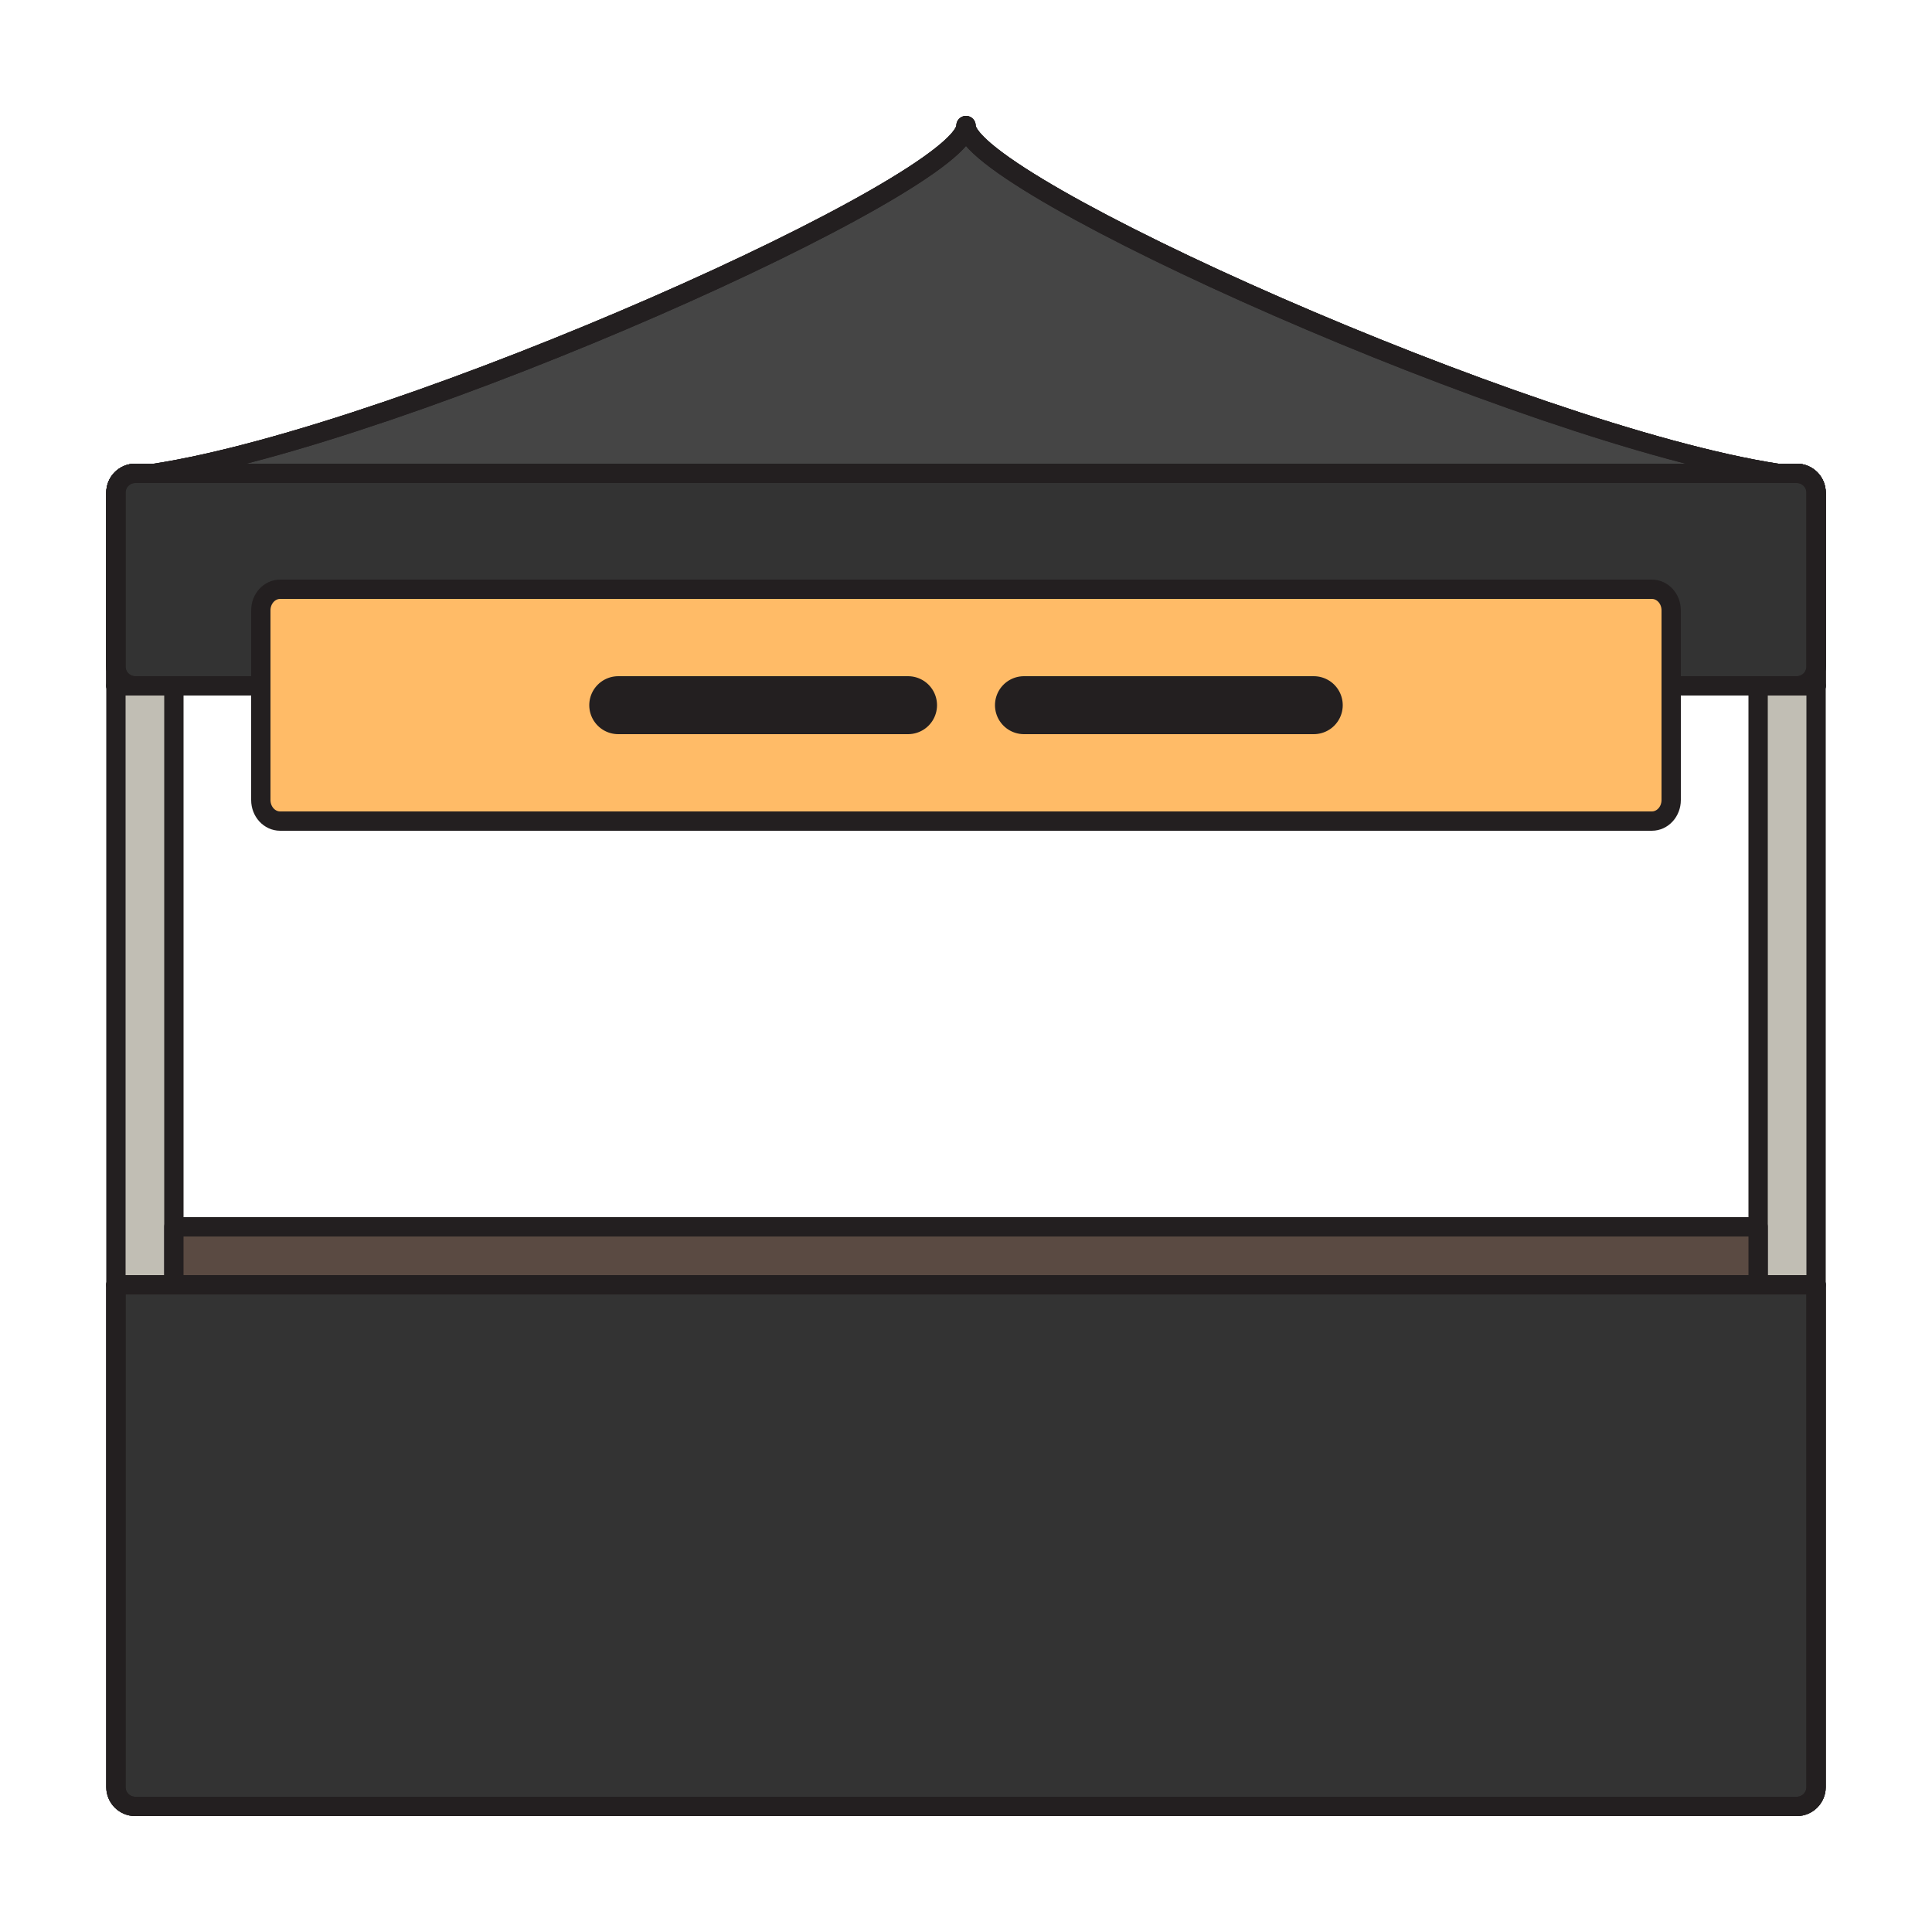
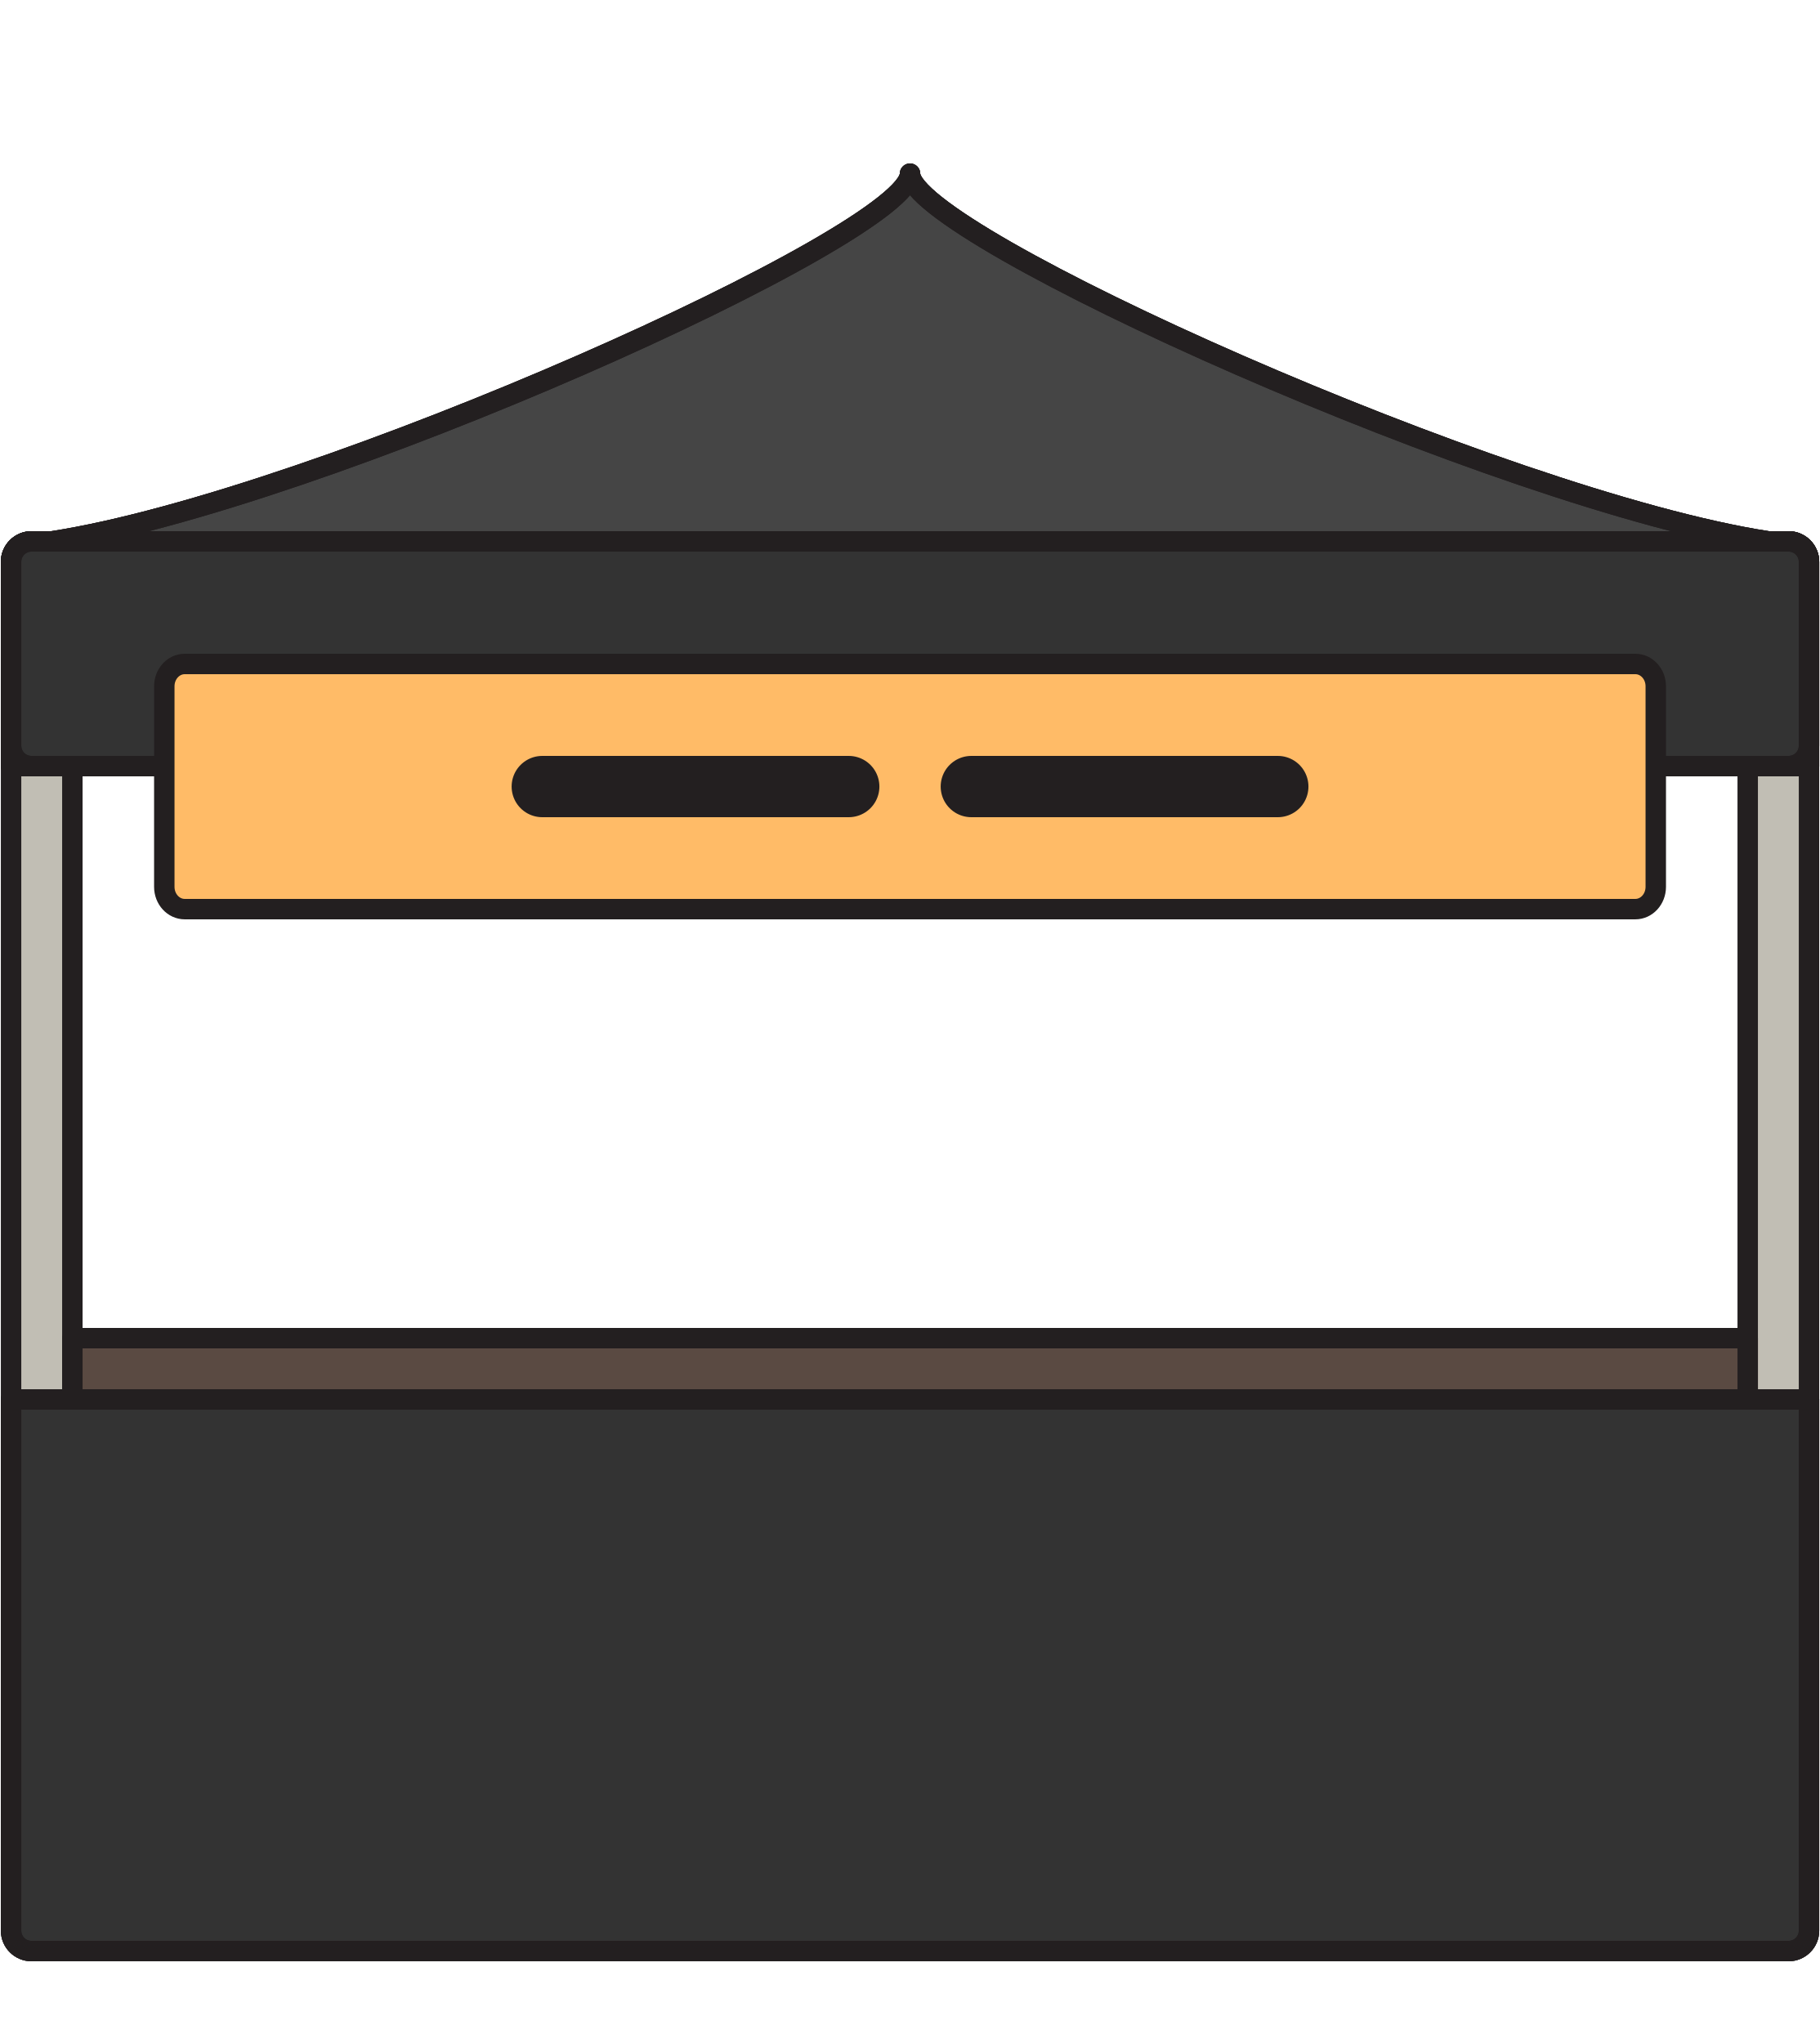
- <svg xmlns="http://www.w3.org/2000/svg" width="400" height="400" viewBox="0 0 400 400">
-   <path fill="#444646" stroke="#231F20" stroke-width="4" stroke-linecap="round" stroke-linejoin="round" stroke-miterlimit="10" d="M372 98h-4c-52-8-168-60-168-72 0 12-116 64-168 72h-4c-2.21 0-4 1.79-4 4v40h352v-40c0-2.21-1.79-4-4-4z" />
-   <path fill="#2B2E31" stroke="#231F20" stroke-width="4" stroke-linecap="round" stroke-linejoin="round" stroke-miterlimit="10" d="M376 138c0 2.21-1.79 4-4 4H28c-2.21 0-4-1.79-4-4v-36c0-2.21 1.79-4 4-4h344c2.21 0 4 1.79 4 4v36z" />
-   <path fill="#C1BEB4" stroke="#231F20" stroke-width="4" stroke-linecap="round" stroke-linejoin="round" stroke-miterlimit="10" d="M24 142h12v124H24zM364 142h12v124h-12z" />
-   <path fill="#2B2E31" stroke="#231F20" stroke-width="4" stroke-linecap="round" stroke-linejoin="round" stroke-miterlimit="10" d="M376 370c0 2.21-1.79 4-4 4H28c-2.21 0-4-1.79-4-4V266h352v104z" />
-   <path fill="#454545" stroke="#231F20" stroke-width="4" stroke-linecap="round" stroke-linejoin="round" stroke-miterlimit="10" d="M372 98h-4c-52-8-168-60-168-72 0 12-116 64-168 72h-4c-2.21 0-4 1.79-4 4v40h352v-40c0-2.21-1.79-4-4-4z" />
-   <path fill="#333" stroke="#231F20" stroke-width="4" stroke-linecap="round" stroke-linejoin="round" stroke-miterlimit="10" d="M376 138c0 2.21-1.79 4-4 4H28c-2.21 0-4-1.79-4-4v-36c0-2.21 1.79-4 4-4h344c2.21 0 4 1.79 4 4v36zM376 370c0 2.21-1.79 4-4 4H28c-2.21 0-4-1.79-4-4V266h352v104z" />
-   <path stroke="#231F20" stroke-width="4" stroke-linecap="round" stroke-linejoin="round" stroke-miterlimit="10" d="M372 98h-4c-52-8-168-60-168-72 0 12-116 64-168 72h-4c-2.21 0-4 1.79-4 4v40h352v-40c0-2.21-1.79-4-4-4zM376 138c0 2.21-1.79 4-4 4H28c-2.21 0-4-1.79-4-4v-36c0-2.21 1.79-4 4-4h344c2.21 0 4 1.79 4 4v36zM376 370c0 2.21-1.79 4-4 4H28c-2.21 0-4-1.79-4-4V266h352v104z" fill="none" />
-   <path fill="#5A4A42" stroke="#231F20" stroke-width="4" stroke-linecap="round" stroke-linejoin="round" stroke-miterlimit="10" d="M36 254h328v12H36z" />
+ <svg xmlns="http://www.w3.org/2000/svg" width="356.167" height="400" viewBox="0 0 356.167 400">
+   <path fill="#444646" stroke="#231F20" stroke-width="4" stroke-linecap="round" stroke-linejoin="round" stroke-miterlimit="10" d="M350.167 106h-4c-52-8-168-60-168-72 0 12-116 64-168 72h-4c-2.21 0-4 1.79-4 4v40h352v-40c0-2.21-1.79-4-4-4z" />
+   <path fill="#2B2E31" stroke="#231F20" stroke-width="4" stroke-linecap="round" stroke-linejoin="round" stroke-miterlimit="10" d="M354.167 146c0 2.21-1.79 4-4 4h-344c-2.21 0-4-1.79-4-4v-36c0-2.21 1.79-4 4-4h344c2.21 0 4 1.79 4 4v36z" />
+   <path fill="#C1BEB4" stroke="#231F20" stroke-width="4" stroke-linecap="round" stroke-linejoin="round" stroke-miterlimit="10" d="M2.167 150h12v124h-12zM342.167 150h12v124h-12z" />
+   <path fill="#2B2E31" stroke="#231F20" stroke-width="4" stroke-linecap="round" stroke-linejoin="round" stroke-miterlimit="10" d="M354.167 378c0 2.21-1.79 4-4 4h-344c-2.21 0-4-1.79-4-4V274h352v104z" />
+   <path fill="#454545" stroke="#231F20" stroke-width="4" stroke-linecap="round" stroke-linejoin="round" stroke-miterlimit="10" d="M350.167 106h-4c-52-8-168-60-168-72 0 12-116 64-168 72h-4c-2.21 0-4 1.79-4 4v40h352v-40c0-2.21-1.79-4-4-4z" />
+   <path fill="#333" stroke="#231F20" stroke-width="4" stroke-linecap="round" stroke-linejoin="round" stroke-miterlimit="10" d="M354.167 146c0 2.21-1.79 4-4 4h-344c-2.21 0-4-1.79-4-4v-36c0-2.21 1.79-4 4-4h344c2.21 0 4 1.79 4 4v36zM354.167 378c0 2.21-1.79 4-4 4h-344c-2.21 0-4-1.79-4-4V274h352v104z" />
+   <path fill="none" stroke="#231F20" stroke-width="4" stroke-linecap="round" stroke-linejoin="round" stroke-miterlimit="10" d="M350.167 106h-4c-52-8-168-60-168-72 0 12-116 64-168 72h-4c-2.21 0-4 1.79-4 4v40h352v-40c0-2.21-1.79-4-4-4zM354.167 146c0 2.21-1.79 4-4 4h-344c-2.21 0-4-1.79-4-4v-36c0-2.21 1.79-4 4-4h344c2.21 0 4 1.79 4 4v36zM354.167 378c0 2.21-1.79 4-4 4h-344c-2.21 0-4-1.79-4-4V274h352v104z" />
+   <path fill="#5A4A42" stroke="#231F20" stroke-width="4" stroke-linecap="round" stroke-linejoin="round" stroke-miterlimit="10" d="M14.167 262h328v12h-328z" />
  <g stroke="#231F20" stroke-miterlimit="10">
-     <path fill="#FFBB67" stroke-width="4" d="M346 126.363c0-2.41-1.79-4.363-4-4.363H58c-2.21 0-4 1.954-4 4.363v39.273c0 2.41 1.79 4.363 4 4.363h284c2.21 0 4-1.955 4-4.364v-39.273z" />
-     <g stroke-width="12" stroke-linecap="round" stroke-linejoin="round" fill="none">
-       <path d="M128 146h60M212 146h60" />
+     <path fill="#FFBB67" stroke-width="4" d="M324.167 134.363c0-2.41-1.79-4.363-4-4.363h-284c-2.21 0-4 1.954-4 4.363v39.273c0 2.41 1.79 4.363 4 4.363h284c2.21 0 4-1.955 4-4.364v-39.273z" />
+     <g fill="none" stroke-width="12" stroke-linecap="round" stroke-linejoin="round">
+       <path d="M106.167 154h60M190.167 154h60" />
    </g>
  </g>
</svg>
